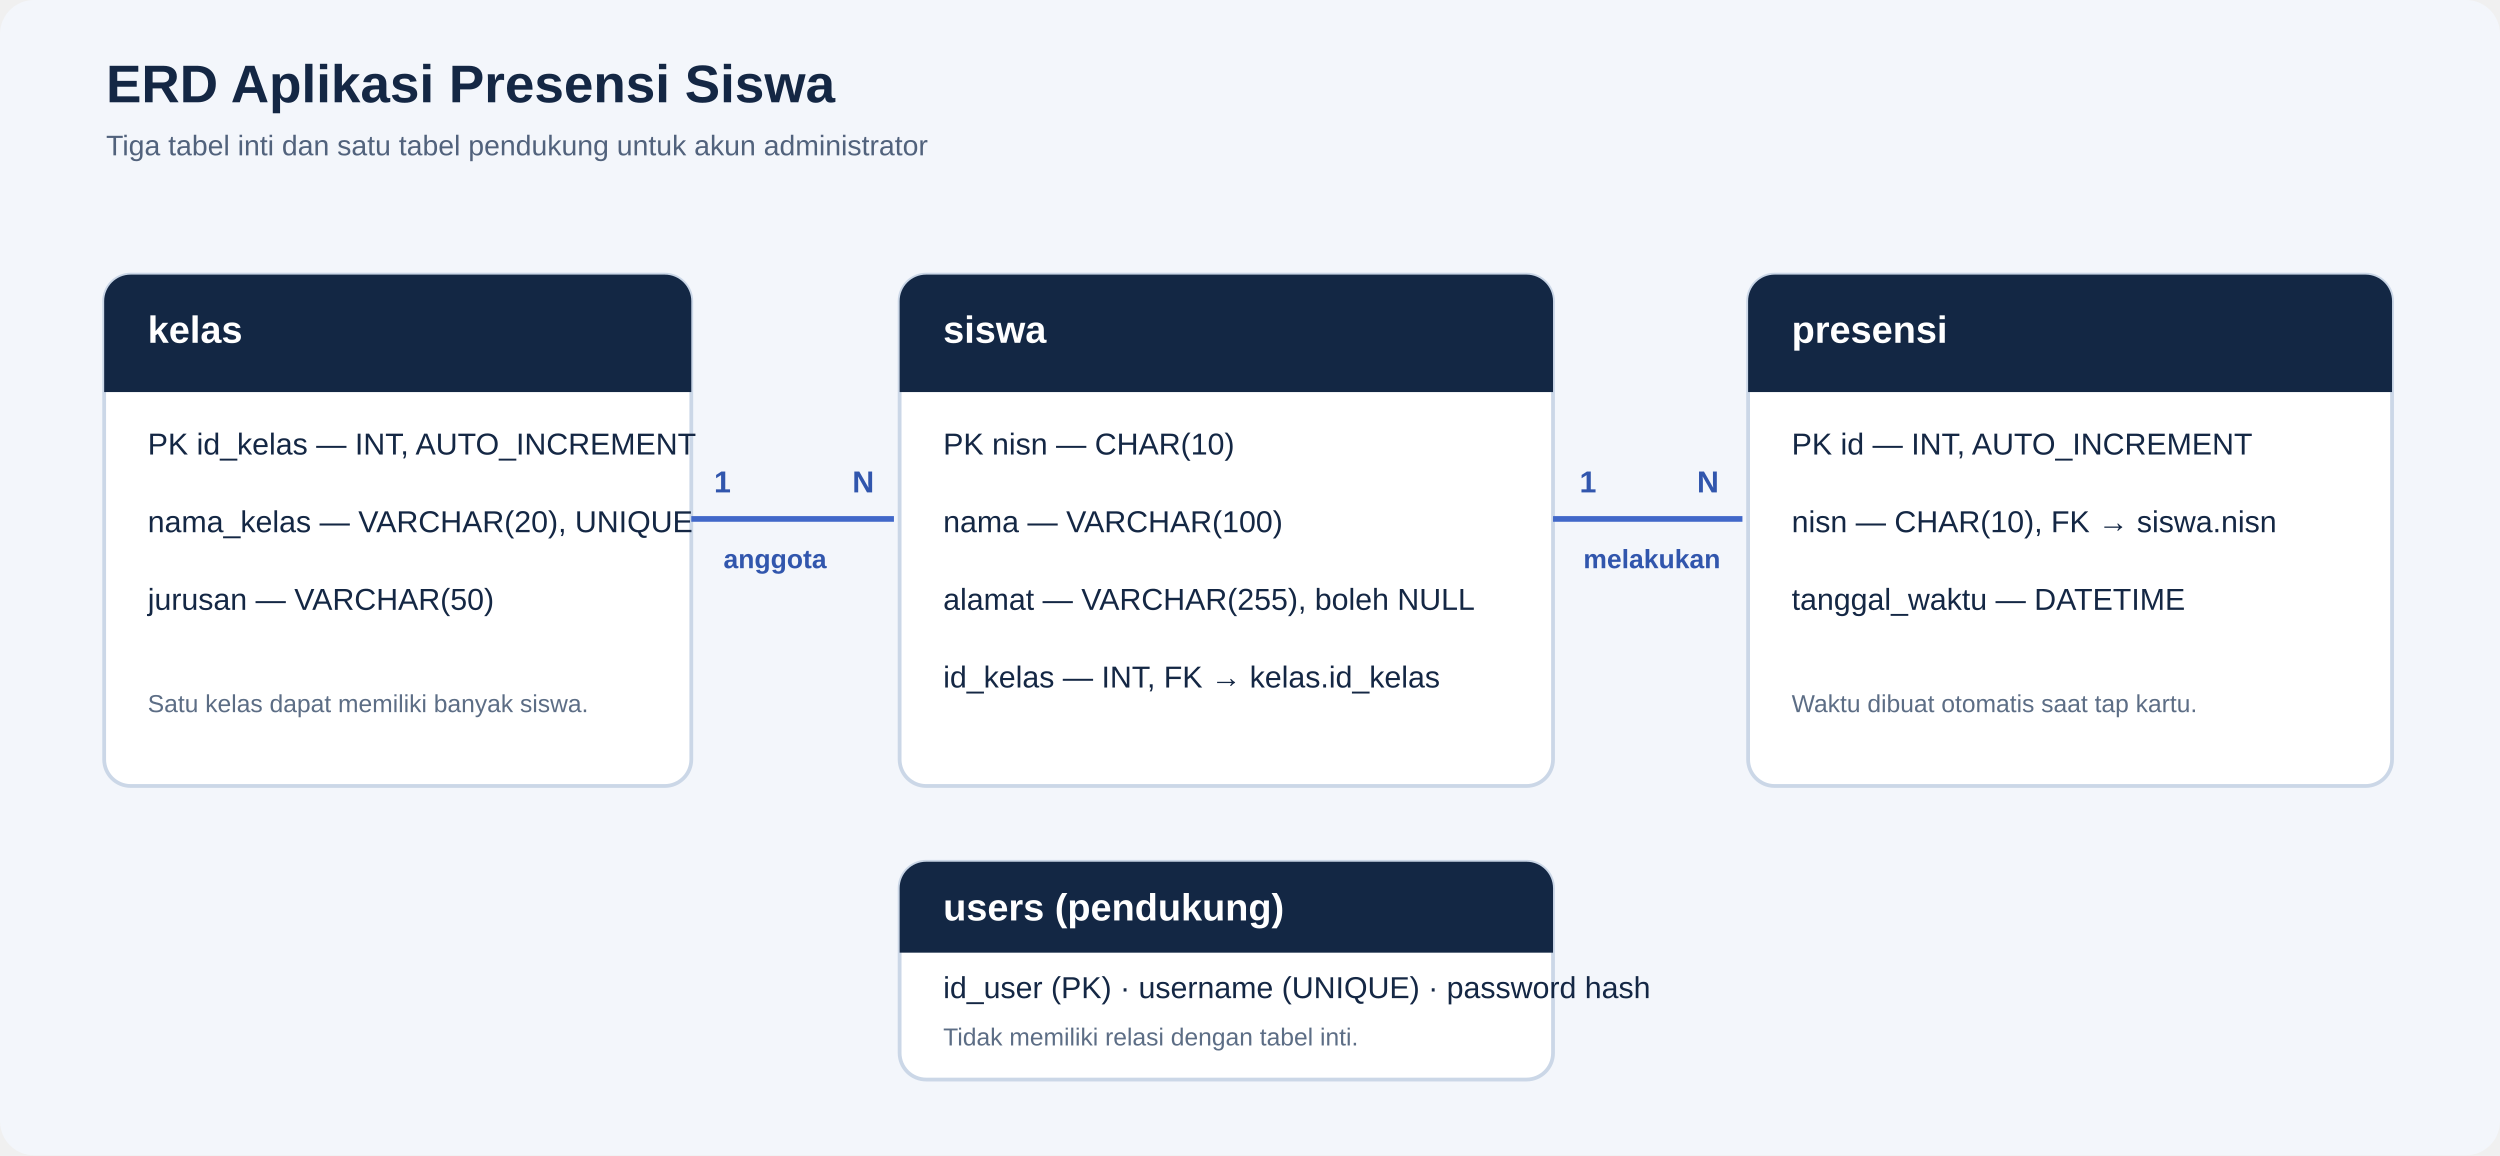
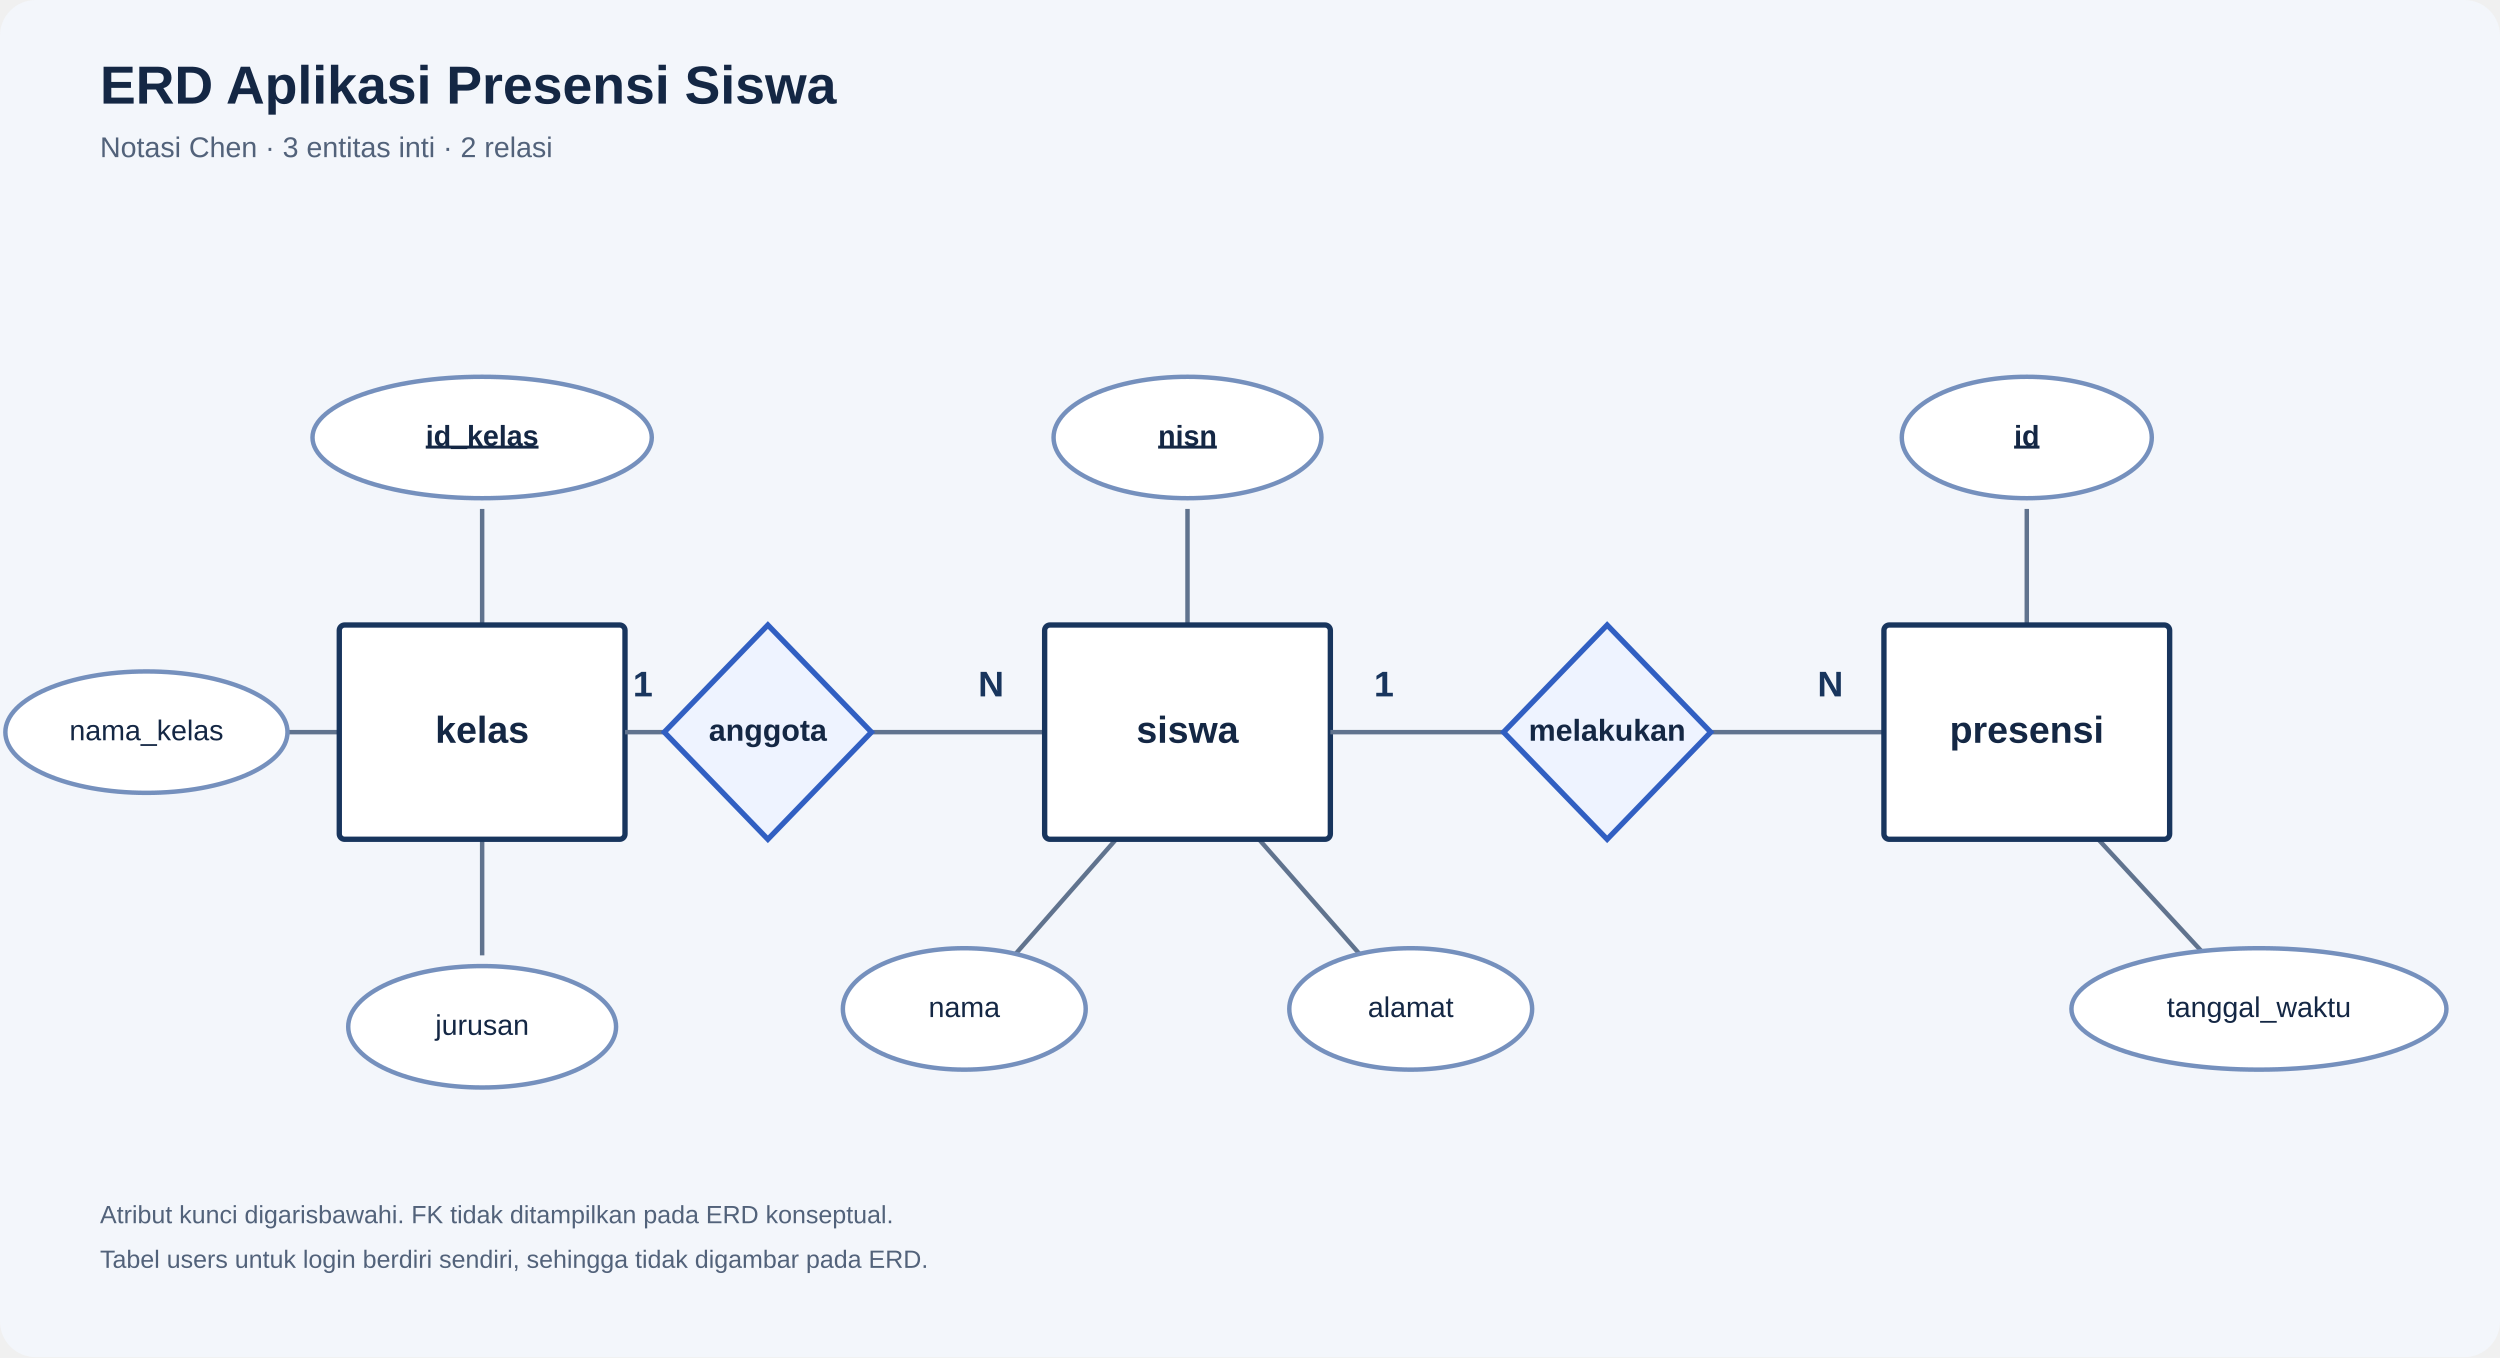
- <svg xmlns="http://www.w3.org/2000/svg" viewBox="0 0 1320 610" role="img" aria-labelledby="title description">
+ <svg xmlns="http://www.w3.org/2000/svg" viewBox="0 0 1400 760" role="img" aria-labelledby="title description">
  <defs>
    <style>
      text { font-family: Arial, Helvetica, sans-serif; fill: #142744; }
-       .heading { font-size: 28px; font-weight: 700; }
-       .subtitle { font-size: 15px; fill: #51627c; }
-       .card { fill: #ffffff; stroke: #cbd7e7; stroke-width: 2; }
-       .card-head { fill: #132744; }
-       .table-name { fill: #ffffff; font-size: 20px; font-weight: 700; }
-       .field { font-size: 16px; }
-       .hint { font-size: 13px; fill: #5c6d85; }
-       .edge { stroke: #4168c9; stroke-width: 3; fill: none; }
-       .edge-label { font-size: 14px; font-weight: 700; fill: #3156ad; }
-       .cardinality { font-size: 16px; font-weight: 700; fill: #3156ad; }
+       .title { font-size: 30px; font-weight: 700; }
+       .subtitle { font-size: 16px; fill: #52627a; }
+       .entity { fill: #fff; stroke: #18355d; stroke-width: 3; }
+       .relationship { fill: #eef3ff; stroke: #315fc2; stroke-width: 3; }
+       .attribute { fill: #fff; stroke: #7590bd; stroke-width: 2.5; }
+       .entity-label { font-size: 21px; font-weight: 700; text-anchor: middle; dominant-baseline: middle; }
+       .relationship-label { font-size: 17px; font-weight: 700; text-anchor: middle; dominant-baseline: middle; }
+       .attribute-label { font-size: 16px; text-anchor: middle; dominant-baseline: middle; }
+       .key { text-decoration: underline; font-weight: 700; }
+       .line { stroke: #60738e; stroke-width: 2.5; fill: none; }
+       .cardinality { font-size: 20px; font-weight: 700; fill: #18355d; text-anchor: middle; }
+       .note { font-size: 14px; fill: #52627a; }
    </style>
  </defs>
-   <rect width="1320" height="610" rx="18" fill="#f3f6fb" />
-   <text class="heading" x="56" y="54">ERD Aplikasi Presensi Siswa</text>
-   <text class="subtitle" x="56" y="82">Tiga tabel inti dan satu tabel pendukung untuk akun administrator</text>
-   <rect class="card" x="55" y="145" width="310" height="270" rx="14" />
-   <path class="card-head" d="M69 145h282a14 14 0 0 1 14 14v48H55v-48a14 14 0 0 1 14-14z" />
-   <text class="table-name" x="78" y="181">kelas</text>
-   <text class="field" x="78" y="240">PK id_kelas — INT, AUTO_INCREMENT</text>
-   <text class="field" x="78" y="281">nama_kelas — VARCHAR(20), UNIQUE</text>
-   <text class="field" x="78" y="322">jurusan — VARCHAR(50)</text>
-   <text class="hint" x="78" y="376">Satu kelas dapat memiliki banyak siswa.</text>
-   <path class="edge" d="M365 274H472" />
-   <text class="cardinality" x="377" y="260">1</text>
-   <text class="cardinality" x="450" y="260">N</text>
-   <text class="edge-label" x="382" y="300">anggota</text>
-   <rect class="card" x="475" y="145" width="345" height="270" rx="14" />
-   <path class="card-head" d="M489 145h317a14 14 0 0 1 14 14v48H475v-48a14 14 0 0 1 14-14z" />
-   <text class="table-name" x="498" y="181">siswa</text>
-   <text class="field" x="498" y="240">PK nisn — CHAR(10)</text>
-   <text class="field" x="498" y="281">nama — VARCHAR(100)</text>
-   <text class="field" x="498" y="322">alamat — VARCHAR(255), boleh NULL</text>
-   <text class="field" x="498" y="363">id_kelas — INT, FK → kelas.id_kelas</text>
-   <path class="edge" d="M820 274H920" />
-   <text class="cardinality" x="834" y="260">1</text>
-   <text class="cardinality" x="896" y="260">N</text>
-   <text class="edge-label" x="836" y="300">melakukan</text>
-   <rect class="card" x="923" y="145" width="340" height="270" rx="14" />
-   <path class="card-head" d="M937 145h312a14 14 0 0 1 14 14v48H923v-48a14 14 0 0 1 14-14z" />
-   <text class="table-name" x="946" y="181">presensi</text>
-   <text class="field" x="946" y="240">PK id — INT, AUTO_INCREMENT</text>
-   <text class="field" x="946" y="281">nisn — CHAR(10), FK → siswa.nisn</text>
-   <text class="field" x="946" y="322">tanggal_waktu — DATETIME</text>
-   <text class="hint" x="946" y="376">Waktu dibuat otomatis saat tap kartu.</text>
-   <rect class="card" x="475" y="455" width="345" height="115" rx="14" />
-   <path class="card-head" d="M489 455h317a14 14 0 0 1 14 14v34H475v-34a14 14 0 0 1 14-14z" />
-   <text class="table-name" x="498" y="486">users (pendukung)</text>
-   <text class="field" x="498" y="527">id_user (PK) · username (UNIQUE) · password hash</text>
-   <text class="hint" x="498" y="552">Tidak memiliki relasi dengan tabel inti.</text>
+   <rect width="1400" height="760" rx="20" fill="#f3f6fb" />
+   <text class="title" x="56" y="58">ERD Aplikasi Presensi Siswa</text>
+   <text class="subtitle" x="56" y="88">Notasi Chen · 3 entitas inti · 2 relasi</text>
+   <line class="line" x1="270" y1="285" x2="270" y2="350" />
+   <ellipse class="attribute" cx="270" cy="245" rx="95" ry="34" />
+   <text class="attribute-label key" x="270" y="245">id_kelas</text>
+   <line class="line" x1="190" y1="410" x2="161" y2="410" />
+   <ellipse class="attribute" cx="82" cy="410" rx="79" ry="34" />
+   <text class="attribute-label" x="82" y="410">nama_kelas</text>
+   <line class="line" x1="270" y1="470" x2="270" y2="535" />
+   <ellipse class="attribute" cx="270" cy="575" rx="75" ry="34" />
+   <text class="attribute-label" x="270" y="575">jurusan</text>
+   <rect class="entity" x="190" y="350" width="160" height="120" rx="3" />
+   <text class="entity-label" x="270" y="410">kelas</text>
+   <line class="line" x1="350" y1="410" x2="372" y2="410" />
+   <line class="line" x1="488" y1="410" x2="585" y2="410" />
+   <polygon class="relationship" points="430,350 488,410 430,470 372,410" />
+   <text class="relationship-label" x="430" y="410">anggota</text>
+   <text class="cardinality" x="360" y="390">1</text>
+   <text class="cardinality" x="555" y="390">N</text>
+   <line class="line" x1="665" y1="285" x2="665" y2="350" />
+   <ellipse class="attribute" cx="665" cy="245" rx="75" ry="34" />
+   <text class="attribute-label key" x="665" y="245">nisn</text>
+   <line class="line" x1="625" y1="470" x2="568" y2="535" />
+   <ellipse class="attribute" cx="540" cy="565" rx="68" ry="34" />
+   <text class="attribute-label" x="540" y="565">nama</text>
+   <line class="line" x1="705" y1="470" x2="762" y2="535" />
+   <ellipse class="attribute" cx="790" cy="565" rx="68" ry="34" />
+   <text class="attribute-label" x="790" y="565">alamat</text>
+   <rect class="entity" x="585" y="350" width="160" height="120" rx="3" />
+   <text class="entity-label" x="665" y="410">siswa</text>
+   <line class="line" x1="745" y1="410" x2="842" y2="410" />
+   <line class="line" x1="958" y1="410" x2="1055" y2="410" />
+   <polygon class="relationship" points="900,350 958,410 900,470 842,410" />
+   <text class="relationship-label" x="900" y="410">melakukan</text>
+   <text class="cardinality" x="775" y="390">1</text>
+   <text class="cardinality" x="1025" y="390">N</text>
+   <line class="line" x1="1135" y1="285" x2="1135" y2="350" />
+   <ellipse class="attribute" cx="1135" cy="245" rx="70" ry="34" />
+   <text class="attribute-label key" x="1135" y="245">id</text>
+   <line class="line" x1="1175" y1="470" x2="1235" y2="535" />
+   <ellipse class="attribute" cx="1265" cy="565" rx="105" ry="34" />
+   <text class="attribute-label" x="1265" y="565">tanggal_waktu</text>
+   <rect class="entity" x="1055" y="350" width="160" height="120" rx="3" />
+   <text class="entity-label" x="1135" y="410">presensi</text>
+   <text class="note" x="56" y="685">Atribut kunci digarisbawahi. FK tidak ditampilkan pada ERD konseptual.</text>
+   <text class="note" x="56" y="710">Tabel users untuk login berdiri sendiri, sehingga tidak digambar pada ERD.</text>
</svg>
